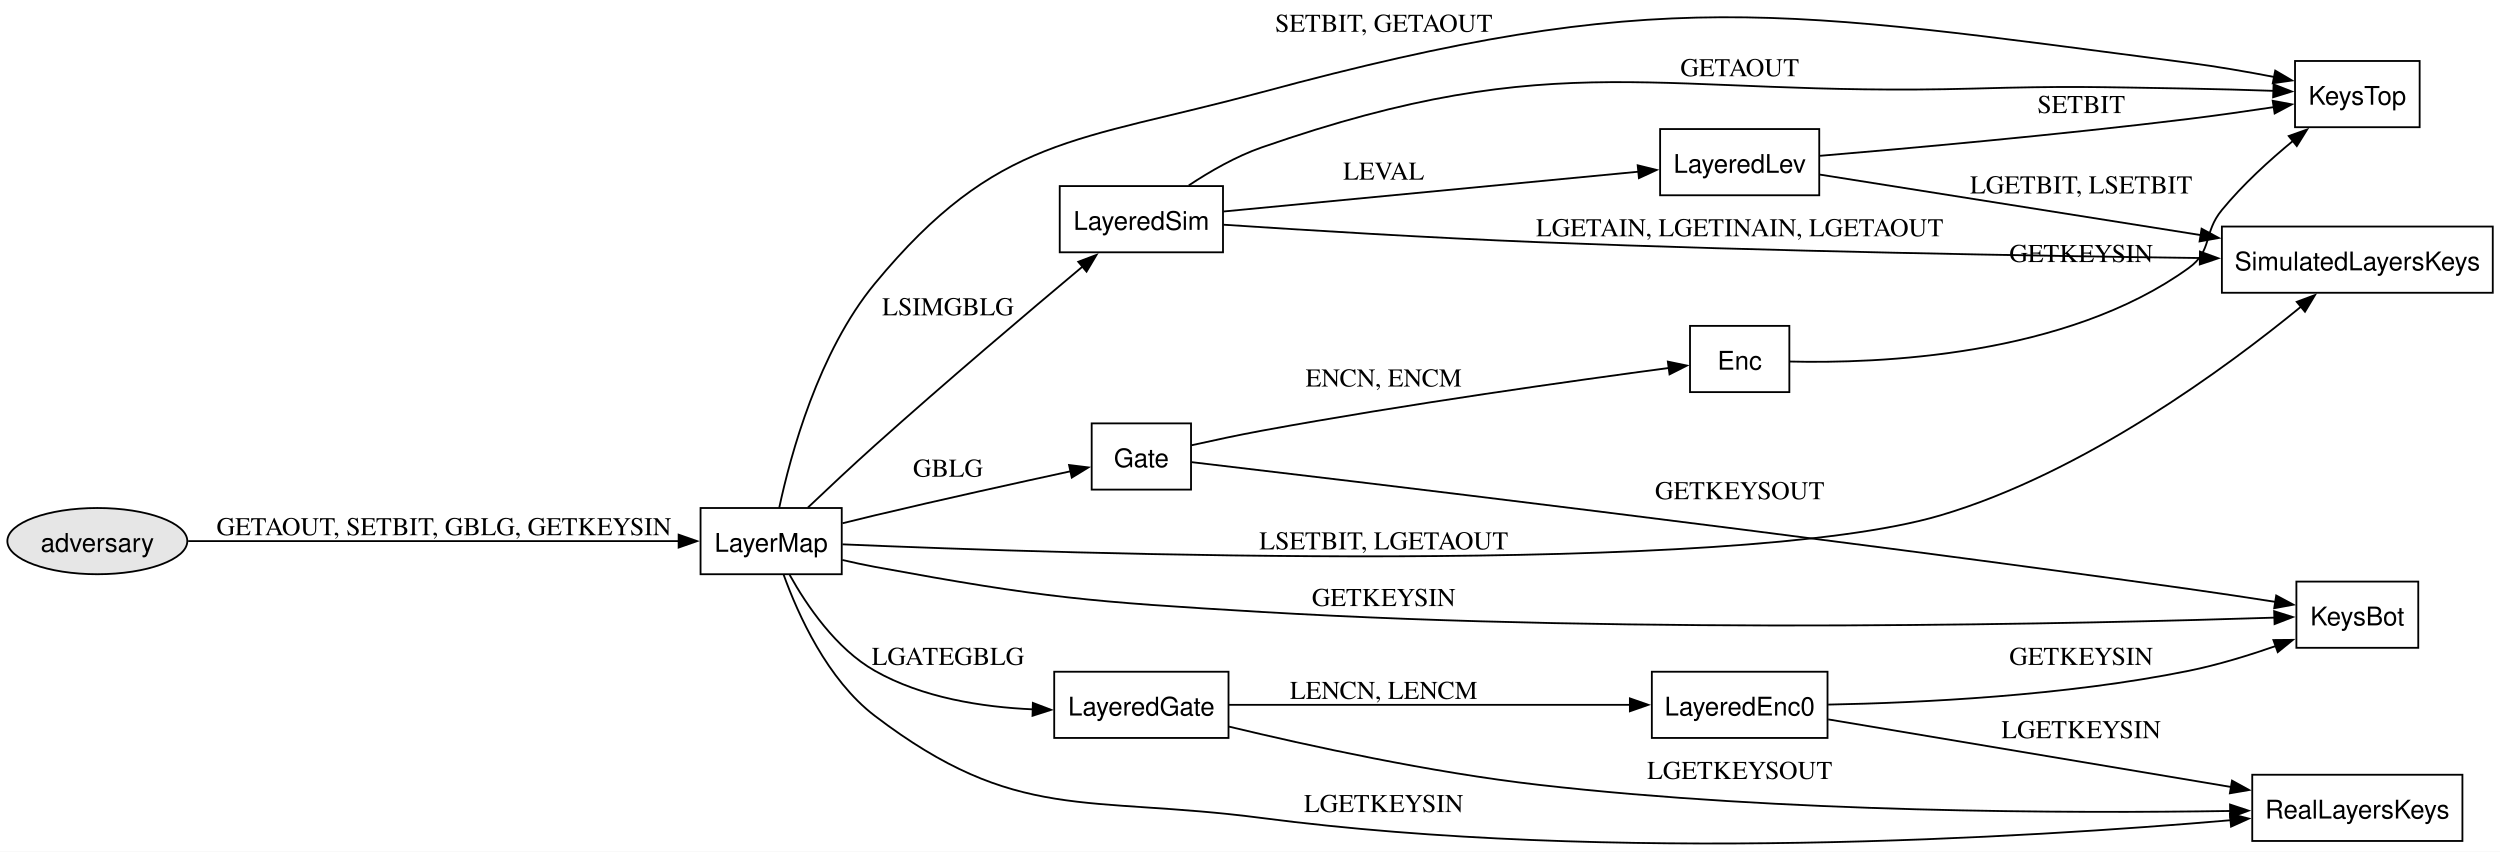
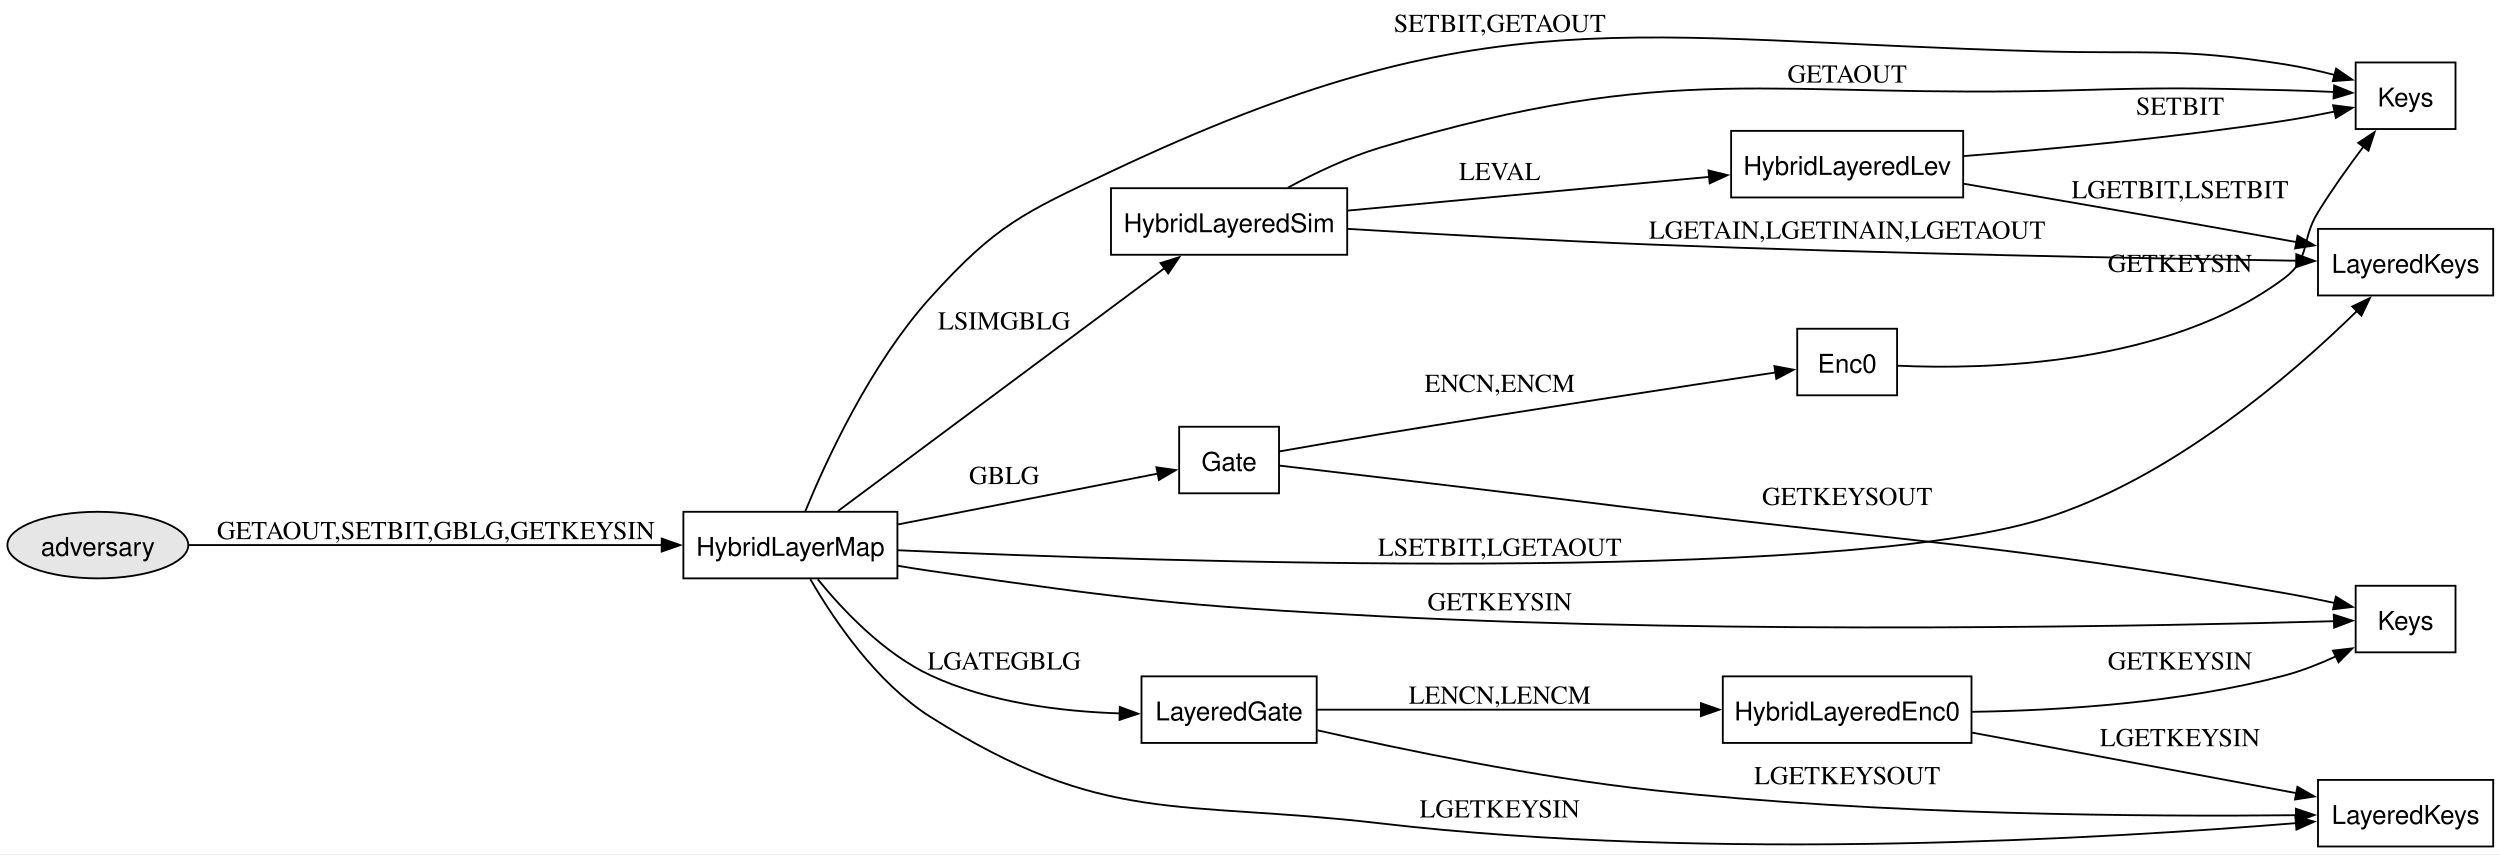
- <svg xmlns="http://www.w3.org/2000/svg" width="1359pt" height="463pt" viewBox="0.00 0.00 1359.00 463.00">
-   <g id="graph0" class="graph" transform="scale(1 1) rotate(0) translate(4 458.92)">
-     <polygon fill="white" stroke="none" points="-4,4 -4,-458.92 1355.07,-458.92 1355.07,4 -4,4" />
+ <svg xmlns="http://www.w3.org/2000/svg" width="1352pt" height="462pt" viewBox="0.00 0.00 1352.00 462.00">
+   <g id="graph0" class="graph" transform="scale(1 1) rotate(0) translate(4 457.78)">
+     <polygon fill="white" stroke="none" points="-4,4 -4,-457.78 1348.32,-457.78 1348.32,4 -4,4" />
    <g id="node1" class="node">
-       <ellipse fill="#e6e6e6" stroke="black" cx="48.91" cy="-164.77" rx="48.91" ry="18" />
-       <text xml:space="preserve" text-anchor="middle" x="48.91" y="-158.97" font-family="Helvetica,sans-Serif" font-size="14.00">adversary</text>
+       <ellipse fill="#e6e6e6" stroke="black" cx="48.91" cy="-163" rx="48.91" ry="18" />
+       <text xml:space="preserve" text-anchor="middle" x="48.91" y="-157.2" font-family="Helvetica,sans-Serif" font-size="14.00">adversary</text>
    </g>
    <g id="node6" class="node">
-       <polygon fill="none" stroke="black" points="453.57,-182.77 376.82,-182.77 376.82,-146.77 453.57,-146.77 453.57,-182.77" />
-       <text xml:space="preserve" text-anchor="middle" x="415.19" y="-158.97" font-family="Helvetica,sans-Serif" font-size="14.00">LayerMap</text>
+       <polygon fill="none" stroke="black" points="481.32,-181 365.57,-181 365.57,-145 481.32,-145 481.32,-181" />
+       <text xml:space="preserve" text-anchor="middle" x="423.44" y="-157.2" font-family="Helvetica,sans-Serif" font-size="14.00">HybridLayerMap</text>
    </g>
    <g id="edge1" class="edge">
-       <path fill="none" stroke="black" d="M98.28,-164.77C167.86,-164.77 295.47,-164.77 365.32,-164.77" />
-       <polygon fill="black" stroke="black" points="364.91,-168.27 374.91,-164.77 364.91,-161.27 364.91,-168.27" />
-       <text xml:space="preserve" text-anchor="middle" x="237.32" y="-167.97" font-family="Times,serif" font-size="14.00">GETAOUT, SETBIT, GBLG, GETKEYSIN</text>
+       <path fill="none" stroke="black" d="M98.23,-163C163.49,-163 280.14,-163 354.29,-163" />
+       <polygon fill="black" stroke="black" points="353.85,-166.5 363.85,-163 353.85,-159.5 353.85,-166.5" />
+       <text xml:space="preserve" text-anchor="middle" x="231.69" y="-166.2" font-family="Times,serif" font-size="14.00">GETAOUT,SETBIT,GBLG,GETKEYSIN</text>
    </g>
    <g id="node2" class="node">
-       <polygon fill="none" stroke="black" points="968.69,-281.77 914.69,-281.77 914.69,-245.77 968.69,-245.77 968.69,-281.77" />
-       <text xml:space="preserve" text-anchor="middle" x="941.69" y="-257.97" font-family="Helvetica,sans-Serif" font-size="14.00">Enc</text>
+       <polygon fill="none" stroke="black" points="1021.94,-280 967.94,-280 967.94,-244 1021.94,-244 1021.94,-280" />
+       <text xml:space="preserve" text-anchor="middle" x="994.94" y="-256.2" font-family="Helvetica,sans-Serif" font-size="14.00">Enc0</text>
    </g>
    <g id="node5" class="node">
-       <polygon fill="none" stroke="black" points="1311.32,-425.77 1243.57,-425.77 1243.57,-389.77 1311.32,-389.77 1311.32,-425.77" />
-       <text xml:space="preserve" text-anchor="middle" x="1277.44" y="-401.97" font-family="Helvetica,sans-Serif" font-size="14.00">KeysTop</text>
+       <polygon fill="none" stroke="black" points="1323.94,-424 1269.94,-424 1269.94,-388 1323.94,-388 1323.94,-424" />
+       <text xml:space="preserve" text-anchor="middle" x="1296.94" y="-400.2" font-family="Helvetica,sans-Serif" font-size="14.00">Keys</text>
    </g>
    <g id="edge11" class="edge">
-       <path fill="none" stroke="black" d="M968.86,-262.39C1016.63,-261.23 1119.16,-265.05 1185.82,-313.27 1198.88,-322.72 1193.58,-332.31 1203.82,-344.77 1215.09,-358.5 1229.55,-371.7 1242.59,-382.44" />
-       <polygon fill="black" stroke="black" points="1240.16,-384.98 1250.15,-388.51 1244.54,-379.52 1240.16,-384.98" />
-       <text xml:space="preserve" text-anchor="middle" x="1127.32" y="-316.47" font-family="Times,serif" font-size="14.00">GETKEYSIN</text>
+       <path fill="none" stroke="black" d="M1022.25,-260.01C1069.19,-257.86 1168.36,-259.84 1231.57,-307.5 1245.69,-318.15 1240.29,-327.94 1249.57,-343 1257,-355.08 1266.09,-367.78 1274.24,-378.59" />
+       <polygon fill="black" stroke="black" points="1271.32,-380.53 1280.18,-386.34 1276.87,-376.28 1271.32,-380.53" />
+       <text xml:space="preserve" text-anchor="middle" x="1174.94" y="-310.7" font-family="Times,serif" font-size="14.00">GETKEYSIN</text>
    </g>
    <g id="node3" class="node">
-       <polygon fill="none" stroke="black" points="643.44,-228.77 589.44,-228.77 589.44,-192.77 643.44,-192.77 643.44,-228.77" />
-       <text xml:space="preserve" text-anchor="middle" x="616.44" y="-204.97" font-family="Helvetica,sans-Serif" font-size="14.00">Gate</text>
+       <polygon fill="none" stroke="black" points="687.69,-227 633.69,-227 633.69,-191 687.69,-191 687.69,-227" />
+       <text xml:space="preserve" text-anchor="middle" x="660.69" y="-203.2" font-family="Helvetica,sans-Serif" font-size="14.00">Gate</text>
    </g>
    <g id="edge9" class="edge">
-       <path fill="none" stroke="black" d="M643.67,-216.87C655.32,-219.48 669.22,-222.45 681.82,-224.77 760.24,-239.19 852.75,-252.16 903.21,-258.9" />
-       <polygon fill="black" stroke="black" points="902.64,-262.35 913.01,-260.19 903.56,-255.41 902.64,-262.35" />
-       <text xml:space="preserve" text-anchor="middle" x="748.19" y="-248.8" font-family="Times,serif" font-size="14.00">ENCN, ENCM</text>
+       <path fill="none" stroke="black" d="M687.9,-213.66C703.72,-216.44 724.29,-220 742.57,-223 818.26,-235.42 906.95,-248.94 956.16,-256.35" />
+       <polygon fill="black" stroke="black" points="955.59,-259.8 966,-257.83 956.63,-252.88 955.59,-259.8" />
+       <text xml:space="preserve" text-anchor="middle" x="807.07" y="-245.82" font-family="Times,serif" font-size="14.00">ENCN,ENCM</text>
    </g>
    <g id="node4" class="node">
-       <polygon fill="none" stroke="black" points="1310.57,-142.77 1244.32,-142.77 1244.32,-106.77 1310.57,-106.77 1310.57,-142.77" />
-       <text xml:space="preserve" text-anchor="middle" x="1277.44" y="-118.97" font-family="Helvetica,sans-Serif" font-size="14.00">KeysBot</text>
+       <polygon fill="none" stroke="black" points="1323.94,-141 1269.94,-141 1269.94,-105 1323.94,-105 1323.94,-141" />
+       <text xml:space="preserve" text-anchor="middle" x="1296.94" y="-117.2" font-family="Helvetica,sans-Serif" font-size="14.00">Keys</text>
    </g>
    <g id="edge10" class="edge">
-       <path fill="none" stroke="black" d="M643.82,-207.69C724.85,-198.16 977.25,-168.08 1185.82,-138.77 1201.27,-136.6 1218.17,-134.03 1233.15,-131.7" />
-       <polygon fill="black" stroke="black" points="1233.35,-135.21 1242.68,-130.21 1232.26,-128.3 1233.35,-135.21" />
-       <text xml:space="preserve" text-anchor="middle" x="941.69" y="-187.54" font-family="Times,serif" font-size="14.00">GETKEYSOUT</text>
+       <path fill="none" stroke="black" d="M687.88,-205.98C727.61,-201.37 805.48,-192.25 871.57,-184 1031.68,-164.01 1072.59,-164.61 1231.57,-137 1240.34,-135.48 1249.74,-133.58 1258.56,-131.69" />
+       <polygon fill="black" stroke="black" points="1259.24,-135.12 1268.25,-129.55 1257.73,-128.29 1259.24,-135.12" />
+       <text xml:space="preserve" text-anchor="middle" x="994.94" y="-184.65" font-family="Times,serif" font-size="14.00">GETKEYSOUT</text>
    </g>
    <g id="edge4" class="edge">
-       <path fill="none" stroke="black" d="M453.99,-174.48C459.86,-175.94 465.87,-177.42 471.57,-178.77 507.72,-187.36 549.16,-196.5 578.24,-202.8" />
-       <polygon fill="black" stroke="black" points="577.14,-206.14 587.66,-204.83 578.62,-199.3 577.14,-206.14" />
-       <text xml:space="preserve" text-anchor="middle" x="511.32" y="-199.77" font-family="Times,serif" font-size="14.00">GBLG</text>
+       <path fill="none" stroke="black" d="M481.69,-174.19C525.44,-182.75 584.49,-194.3 622.34,-201.7" />
+       <polygon fill="black" stroke="black" points="621.39,-205.08 631.88,-203.56 622.74,-198.21 621.39,-205.08" />
+       <text xml:space="preserve" text-anchor="middle" x="539.07" y="-196.01" font-family="Times,serif" font-size="14.00">GBLG</text>
    </g>
    <g id="edge3" class="edge">
-       <path fill="none" stroke="black" d="M453.88,-154.53C459.77,-153.14 465.81,-151.83 471.57,-150.77 564.09,-133.76 587.9,-131.84 681.82,-126.27 887.55,-114.06 1134.02,-119.98 1232.58,-123.18" />
-       <polygon fill="black" stroke="black" points="1232.23,-126.67 1242.34,-123.5 1232.46,-119.67 1232.23,-126.67" />
-       <text xml:space="preserve" text-anchor="middle" x="748.19" y="-129.47" font-family="Times,serif" font-size="14.00">GETKEYSIN</text>
+       <path fill="none" stroke="black" d="M481.59,-151.8C487.56,-150.78 493.56,-149.83 499.32,-149 606.87,-133.56 634.05,-130.1 742.57,-124.5 936.34,-114.5 1168.79,-119.35 1258.29,-121.84" />
+       <polygon fill="black" stroke="black" points="1258.1,-125.33 1268.19,-122.12 1258.3,-118.33 1258.1,-125.33" />
+       <text xml:space="preserve" text-anchor="middle" x="807.07" y="-127.7" font-family="Times,serif" font-size="14.00">GETKEYSIN</text>
    </g>
    <g id="edge2" class="edge">
-       <path fill="none" stroke="black" d="M419.6,-182.96C425.73,-211.59 440.93,-267.69 471.57,-304.77 537.97,-385.14 581.17,-381.6 681.82,-408.77 898.18,-467.18 963.59,-453.75 1185.82,-424.77 1201.12,-422.77 1217.75,-419.87 1232.54,-417.02" />
-       <polygon fill="black" stroke="black" points="1232.82,-420.54 1241.95,-415.17 1231.47,-413.67 1232.82,-420.54" />
-       <text xml:space="preserve" text-anchor="middle" x="748.19" y="-441.62" font-family="Times,serif" font-size="14.00">SETBIT, GETAOUT</text>
+       <path fill="none" stroke="black" d="M431.43,-181.1C442.65,-208.48 466.77,-261.04 499.32,-297 534.77,-336.17 549.05,-342.42 596.82,-365 800.8,-461.44 874.76,-436.01 1100.32,-430 1158.71,-428.44 1173.86,-432.06 1231.57,-423 1240.38,-421.62 1249.73,-419.52 1258.49,-417.27" />
+       <polygon fill="black" stroke="black" points="1259.38,-420.66 1268.12,-414.66 1257.55,-413.9 1259.38,-420.66" />
+       <text xml:space="preserve" text-anchor="middle" x="807.07" y="-440.48" font-family="Times,serif" font-size="14.00">SETBIT,GETAOUT</text>
    </g>
    <g id="node8" class="node">
-       <polygon fill="none" stroke="black" points="663.82,-93.77 569.07,-93.77 569.07,-57.77 663.82,-57.77 663.82,-93.77" />
-       <text xml:space="preserve" text-anchor="middle" x="616.44" y="-69.97" font-family="Helvetica,sans-Serif" font-size="14.00">LayeredGate</text>
+       <polygon fill="none" stroke="black" points="708.07,-92 613.32,-92 613.32,-56 708.07,-56 708.07,-92" />
+       <text xml:space="preserve" text-anchor="middle" x="660.69" y="-68.2" font-family="Helvetica,sans-Serif" font-size="14.00">LayeredGate</text>
    </g>
    <g id="edge7" class="edge">
-       <path fill="none" stroke="black" d="M425.27,-146.39C434.51,-129.81 450.45,-106.26 471.57,-94.27 497.34,-79.63 529.82,-74.54 557.4,-73.32" />
-       <polygon fill="black" stroke="black" points="557.47,-76.82 567.37,-73.05 557.28,-69.82 557.47,-76.82" />
-       <text xml:space="preserve" text-anchor="middle" x="511.32" y="-97.47" font-family="Times,serif" font-size="14.00">LGATEGBLG</text>
+       <path fill="none" stroke="black" d="M438.23,-144.51C451.78,-127.85 474.06,-104.24 499.32,-92.5 531.12,-77.72 570.15,-72.97 601.74,-71.97" />
+       <polygon fill="black" stroke="black" points="601.57,-75.48 611.51,-71.79 601.44,-68.48 601.57,-75.48" />
+       <text xml:space="preserve" text-anchor="middle" x="539.07" y="-95.7" font-family="Times,serif" font-size="14.00">LGATEGBLG</text>
    </g>
    <g id="node10" class="node">
-       <polygon fill="none" stroke="black" points="660.82,-357.77 572.07,-357.77 572.07,-321.77 660.82,-321.77 660.82,-357.77" />
-       <text xml:space="preserve" text-anchor="middle" x="616.44" y="-333.97" font-family="Helvetica,sans-Serif" font-size="14.00">LayeredSim</text>
+       <polygon fill="none" stroke="black" points="724.57,-356 596.82,-356 596.82,-320 724.57,-320 724.57,-356" />
+       <text xml:space="preserve" text-anchor="middle" x="660.69" y="-332.2" font-family="Helvetica,sans-Serif" font-size="14.00">HybridLayeredSim</text>
    </g>
    <g id="edge6" class="edge">
-       <path fill="none" stroke="black" d="M435.21,-183.04C445.8,-193.11 459.29,-205.77 471.57,-216.77 509.94,-251.15 555.27,-289.55 584.65,-314.16" />
-       <polygon fill="black" stroke="black" points="582.15,-316.63 592.07,-320.36 586.64,-311.26 582.15,-316.63" />
-       <text xml:space="preserve" text-anchor="middle" x="511.32" y="-287.52" font-family="Times,serif" font-size="14.00">LSIMGBLG</text>
+       <path fill="none" stroke="black" d="M449.17,-181.4C491.53,-212.91 578.01,-277.24 625.9,-312.86" />
+       <polygon fill="black" stroke="black" points="623.61,-315.52 633.72,-318.68 627.79,-309.91 623.61,-315.52" />
+       <text xml:space="preserve" text-anchor="middle" x="539.07" y="-279.6" font-family="Times,serif" font-size="14.00">LSIMGBLG</text>
    </g>
    <g id="node11" class="node">
-       <polygon fill="none" stroke="black" points="1334.57,-37.77 1220.32,-37.77 1220.32,-1.77 1334.57,-1.77 1334.57,-37.77" />
-       <text xml:space="preserve" text-anchor="middle" x="1277.44" y="-13.97" font-family="Helvetica,sans-Serif" font-size="14.00">RealLayersKeys</text>
+       <polygon fill="none" stroke="black" points="1344.32,-36 1249.57,-36 1249.57,0 1344.32,0 1344.32,-36" />
+       <text xml:space="preserve" text-anchor="middle" x="1296.94" y="-12.2" font-family="Helvetica,sans-Serif" font-size="14.00">LayeredKeys</text>
    </g>
    <g id="edge8" class="edge">
-       <path fill="none" stroke="black" d="M422,-146.46C429.8,-124.87 445.74,-89.42 471.57,-69.77 548.47,-11.24 585.98,-26.77 681.82,-14.27 871.4,10.46 1097.88,-3.47 1208.65,-13.06" />
-       <polygon fill="black" stroke="black" points="1208.19,-16.54 1218.46,-13.93 1208.81,-9.56 1208.19,-16.54" />
-       <text xml:space="preserve" text-anchor="middle" x="748.19" y="-17.47" font-family="Times,serif" font-size="14.00">LGETKEYSIN</text>
+       <path fill="none" stroke="black" d="M434.24,-144.55C446.54,-123.23 469.68,-88.68 499.32,-70 593.29,-10.75 632.22,-25.36 742.57,-12.5 922.21,8.44 1136.88,-4.39 1237.92,-12.65" />
+       <polygon fill="black" stroke="black" points="1237.32,-16.11 1247.58,-13.45 1237.91,-9.13 1237.32,-16.11" />
+       <text xml:space="preserve" text-anchor="middle" x="807.07" y="-15.7" font-family="Times,serif" font-size="14.00">LGETKEYSIN</text>
    </g>
    <g id="node12" class="node">
-       <polygon fill="none" stroke="black" points="1351.07,-335.77 1203.82,-335.77 1203.82,-299.77 1351.07,-299.77 1351.07,-335.77" />
-       <text xml:space="preserve" text-anchor="middle" x="1277.44" y="-311.97" font-family="Helvetica,sans-Serif" font-size="14.00">SimulatedLayersKeys</text>
+       <polygon fill="none" stroke="black" points="1344.32,-334 1249.57,-334 1249.57,-298 1344.32,-298 1344.32,-334" />
+       <text xml:space="preserve" text-anchor="middle" x="1296.94" y="-310.2" font-family="Helvetica,sans-Serif" font-size="14.00">LayeredKeys</text>
    </g>
    <g id="edge5" class="edge">
-       <path fill="none" stroke="black" d="M453.94,-163.02C572.81,-157.94 938.12,-145.49 1050.82,-178.77 1128.55,-201.72 1206.15,-258.91 1246.99,-292.35" />
-       <polygon fill="black" stroke="black" points="1244.51,-294.84 1254.44,-298.53 1248.98,-289.45 1244.51,-294.84" />
-       <text xml:space="preserve" text-anchor="middle" x="748.19" y="-160.25" font-family="Times,serif" font-size="14.00">LSETBIT, LGETAOUT</text>
+       <path fill="none" stroke="black" d="M481.57,-160.2C622.86,-153.9 985.59,-141.8 1100.32,-177 1170.08,-198.41 1235.96,-255.59 1270.61,-289.57" />
+       <polygon fill="black" stroke="black" points="1268.11,-292.02 1277.66,-296.61 1273.05,-287.07 1268.11,-292.02" />
+       <text xml:space="preserve" text-anchor="middle" x="807.07" y="-157.19" font-family="Times,serif" font-size="14.00">LSETBIT,LGETAOUT</text>
    </g>
    <g id="node7" class="node">
-       <polygon fill="none" stroke="black" points="989.44,-93.77 893.94,-93.77 893.94,-57.77 989.44,-57.77 989.44,-93.77" />
-       <text xml:space="preserve" text-anchor="middle" x="941.69" y="-69.97" font-family="Helvetica,sans-Serif" font-size="14.00">LayeredEnc0</text>
+       <polygon fill="none" stroke="black" points="1062.19,-92 927.69,-92 927.69,-56 1062.19,-56 1062.19,-92" />
+       <text xml:space="preserve" text-anchor="middle" x="994.94" y="-68.2" font-family="Helvetica,sans-Serif" font-size="14.00">HybridLayeredEnc0</text>
    </g>
    <g id="edge15" class="edge">
-       <path fill="none" stroke="black" d="M989.77,-75.9C1039.1,-76.84 1118.61,-80.62 1185.82,-94.27 1201.66,-97.48 1218.56,-102.67 1233.42,-107.85" />
-       <polygon fill="black" stroke="black" points="1231.82,-111 1242.41,-111.09 1234.19,-104.41 1231.82,-111" />
-       <text xml:space="preserve" text-anchor="middle" x="1127.32" y="-97.47" font-family="Times,serif" font-size="14.00">GETKEYSIN</text>
+       <path fill="none" stroke="black" d="M1062.53,-72.83C1110.33,-73.53 1175.86,-77.66 1231.57,-92.5 1240.83,-94.97 1250.38,-98.74 1259.2,-102.79" />
+       <polygon fill="black" stroke="black" points="1257.64,-105.92 1268.16,-107.15 1260.7,-99.63 1257.64,-105.92" />
+       <text xml:space="preserve" text-anchor="middle" x="1174.94" y="-95.7" font-family="Times,serif" font-size="14.00">GETKEYSIN</text>
    </g>
    <g id="edge14" class="edge">
-       <path fill="none" stroke="black" d="M989.8,-67.86C1047.04,-58.26 1144.02,-41.99 1209.13,-31.06" />
-       <polygon fill="black" stroke="black" points="1209.32,-34.58 1218.6,-29.47 1208.16,-27.68 1209.32,-34.58" />
-       <text xml:space="preserve" text-anchor="middle" x="1127.32" y="-57.63" font-family="Times,serif" font-size="14.00">LGETKEYSIN</text>
+       <path fill="none" stroke="black" d="M1062.52,-61.57C1115.05,-51.77 1187.59,-38.23 1237.8,-28.85" />
+       <polygon fill="black" stroke="black" points="1238.43,-32.3 1247.62,-27.02 1237.15,-25.41 1238.43,-32.3" />
+       <text xml:space="preserve" text-anchor="middle" x="1174.94" y="-54.22" font-family="Times,serif" font-size="14.00">LGETKEYSIN</text>
    </g>
    <g id="edge12" class="edge">
-       <path fill="none" stroke="black" d="M664.1,-75.77C721.71,-75.77 819.72,-75.77 882.27,-75.77" />
-       <polygon fill="black" stroke="black" points="882.01,-79.27 892.01,-75.77 882.01,-72.27 882.01,-79.27" />
-       <text xml:space="preserve" text-anchor="middle" x="748.19" y="-78.97" font-family="Times,serif" font-size="14.00">LENCN, LENCM</text>
+       <path fill="none" stroke="black" d="M708.24,-74C762.07,-74 851.53,-74 916.02,-74" />
+       <polygon fill="black" stroke="black" points="915.84,-77.5 925.84,-74 915.84,-70.5 915.84,-77.5" />
+       <text xml:space="preserve" text-anchor="middle" x="807.07" y="-77.2" font-family="Times,serif" font-size="14.00">LENCN,LENCM</text>
    </g>
    <g id="edge13" class="edge">
-       <path fill="none" stroke="black" d="M664.07,-63.93C707.4,-53.51 773.89,-38.98 832.57,-32.27 965.06,-17.12 1121.17,-16.74 1208.48,-18.08" />
-       <polygon fill="black" stroke="black" points="1208.25,-21.58 1218.3,-18.24 1208.36,-14.58 1208.25,-21.58" />
-       <text xml:space="preserve" text-anchor="middle" x="941.69" y="-35.47" font-family="Times,serif" font-size="14.00">LGETKEYSOUT</text>
+       <path fill="none" stroke="black" d="M708.5,-62.82C754.34,-52.4 826.31,-37.47 889.57,-30.5 1013.11,-16.89 1158.97,-16.09 1237.99,-16.92" />
+       <polygon fill="black" stroke="black" points="1237.6,-20.41 1247.64,-17.03 1237.68,-13.41 1237.6,-20.41" />
+       <text xml:space="preserve" text-anchor="middle" x="994.94" y="-33.7" font-family="Times,serif" font-size="14.00">LGETKEYSOUT</text>
    </g>
    <g id="node9" class="node">
-       <polygon fill="none" stroke="black" points="984.94,-388.77 898.44,-388.77 898.44,-352.77 984.94,-352.77 984.94,-388.77" />
-       <text xml:space="preserve" text-anchor="middle" x="941.69" y="-364.97" font-family="Helvetica,sans-Serif" font-size="14.00">LayeredLev</text>
+       <polygon fill="none" stroke="black" points="1057.69,-387 932.19,-387 932.19,-351 1057.69,-351 1057.69,-387" />
+       <text xml:space="preserve" text-anchor="middle" x="994.94" y="-363.2" font-family="Helvetica,sans-Serif" font-size="14.00">HybridLayeredLev</text>
    </g>
    <g id="edge20" class="edge">
-       <path fill="none" stroke="black" d="M985.37,-374.22C1033.97,-378.31 1115.74,-385.67 1185.82,-394.27 1200.89,-396.12 1217.33,-398.47 1232.01,-400.68" />
-       <polygon fill="black" stroke="black" points="1231.44,-404.14 1241.86,-402.19 1232.5,-397.22 1231.44,-404.14" />
-       <text xml:space="preserve" text-anchor="middle" x="1127.32" y="-397.47" font-family="Times,serif" font-size="14.00">SETBIT</text>
+       <path fill="none" stroke="black" d="M1058.18,-373.38C1105.82,-377.17 1173.06,-383.47 1231.57,-392.5 1240.36,-393.86 1249.75,-395.64 1258.58,-397.46" />
+       <polygon fill="black" stroke="black" points="1257.76,-400.86 1268.27,-399.53 1259.22,-394.01 1257.76,-400.86" />
+       <text xml:space="preserve" text-anchor="middle" x="1174.94" y="-395.7" font-family="Times,serif" font-size="14.00">SETBIT</text>
    </g>
    <g id="edge19" class="edge">
-       <path fill="none" stroke="black" d="M985.3,-364C1037.3,-355.74 1126.43,-341.59 1192.41,-331.11" />
-       <polygon fill="black" stroke="black" points="1192.79,-334.6 1202.12,-329.57 1191.69,-327.68 1192.79,-334.6" />
-       <text xml:space="preserve" text-anchor="middle" x="1127.32" y="-353.77" font-family="Times,serif" font-size="14.00">LGETBIT, LSETBIT</text>
+       <path fill="none" stroke="black" d="M1057.99,-358.41C1105.52,-350.25 1172.72,-338.6 1231.57,-328 1233.71,-327.61 1235.89,-327.22 1238.09,-326.82" />
+       <polygon fill="black" stroke="black" points="1238.5,-330.3 1247.7,-325.06 1237.23,-323.42 1238.5,-330.3" />
+       <text xml:space="preserve" text-anchor="middle" x="1174.94" y="-350.57" font-family="Times,serif" font-size="14.00">LGETBIT,LSETBIT</text>
    </g>
    <g id="edge18" class="edge">
-       <path fill="none" stroke="black" d="M642.21,-358.13C653.69,-365.74 667.87,-373.91 681.82,-378.77 844.81,-435.51 896.29,-406.02 1068.82,-410.77 1120.8,-412.2 1133.82,-411.63 1185.82,-410.77 1200.84,-410.52 1217.27,-410.04 1231.96,-409.53" />
-       <polygon fill="black" stroke="black" points="1231.92,-413.04 1241.79,-409.18 1231.67,-406.04 1231.92,-413.04" />
-       <text xml:space="preserve" text-anchor="middle" x="941.69" y="-417.48" font-family="Times,serif" font-size="14.00">GETAOUT</text>
+       <path fill="none" stroke="black" d="M692.56,-356.34C707.23,-364.24 725.31,-372.84 742.57,-378 903.11,-426.01 950.82,-404.24 1118.32,-409 1168.63,-410.43 1181.25,-410.17 1231.57,-409 1240.18,-408.8 1249.43,-408.45 1258.17,-408.05" />
+       <polygon fill="black" stroke="black" points="1258.31,-411.55 1268.13,-407.58 1257.97,-404.56 1258.31,-411.55" />
+       <text xml:space="preserve" text-anchor="middle" x="994.94" y="-413.12" font-family="Times,serif" font-size="14.00">GETAOUT</text>
    </g>
    <g id="edge16" class="edge">
-       <path fill="none" stroke="black" d="M661.04,-343.95C719.52,-349.56 823.34,-359.51 886.7,-365.59" />
-       <polygon fill="black" stroke="black" points="886.25,-369.06 896.54,-366.53 886.92,-362.09 886.25,-369.06" />
-       <text xml:space="preserve" text-anchor="middle" x="748.19" y="-361.24" font-family="Times,serif" font-size="14.00">LEVAL</text>
+       <path fill="none" stroke="black" d="M724.97,-343.9C780.66,-349.1 861.77,-356.67 920.34,-362.13" />
+       <polygon fill="black" stroke="black" points="919.96,-365.61 930.24,-363.06 920.61,-358.64 919.96,-365.61" />
+       <text xml:space="preserve" text-anchor="middle" x="807.07" y="-360.39" font-family="Times,serif" font-size="14.00">LEVAL</text>
    </g>
    <g id="edge17" class="edge">
-       <path fill="none" stroke="black" d="M661.09,-336.76C704.54,-333.88 773.13,-329.63 832.57,-327.27 957.63,-322.3 1102.63,-319.81 1191.95,-318.66" />
-       <polygon fill="black" stroke="black" points="1191.9,-322.16 1201.86,-318.53 1191.81,-315.16 1191.9,-322.16" />
-       <text xml:space="preserve" text-anchor="middle" x="941.69" y="-330.47" font-family="Times,serif" font-size="14.00">LGETAIN, LGETINAIN, LGETAOUT</text>
+       <path fill="none" stroke="black" d="M725.02,-333.99C770.73,-331.23 833.94,-327.68 889.57,-325.5 1013.74,-320.64 1159.36,-317.97 1238.17,-316.78" />
+       <polygon fill="black" stroke="black" points="1237.84,-320.28 1247.79,-316.64 1237.74,-313.29 1237.84,-320.28" />
+       <text xml:space="preserve" text-anchor="middle" x="994.94" y="-328.7" font-family="Times,serif" font-size="14.00">LGETAIN,LGETINAIN,LGETAOUT</text>
    </g>
  </g>
</svg>
